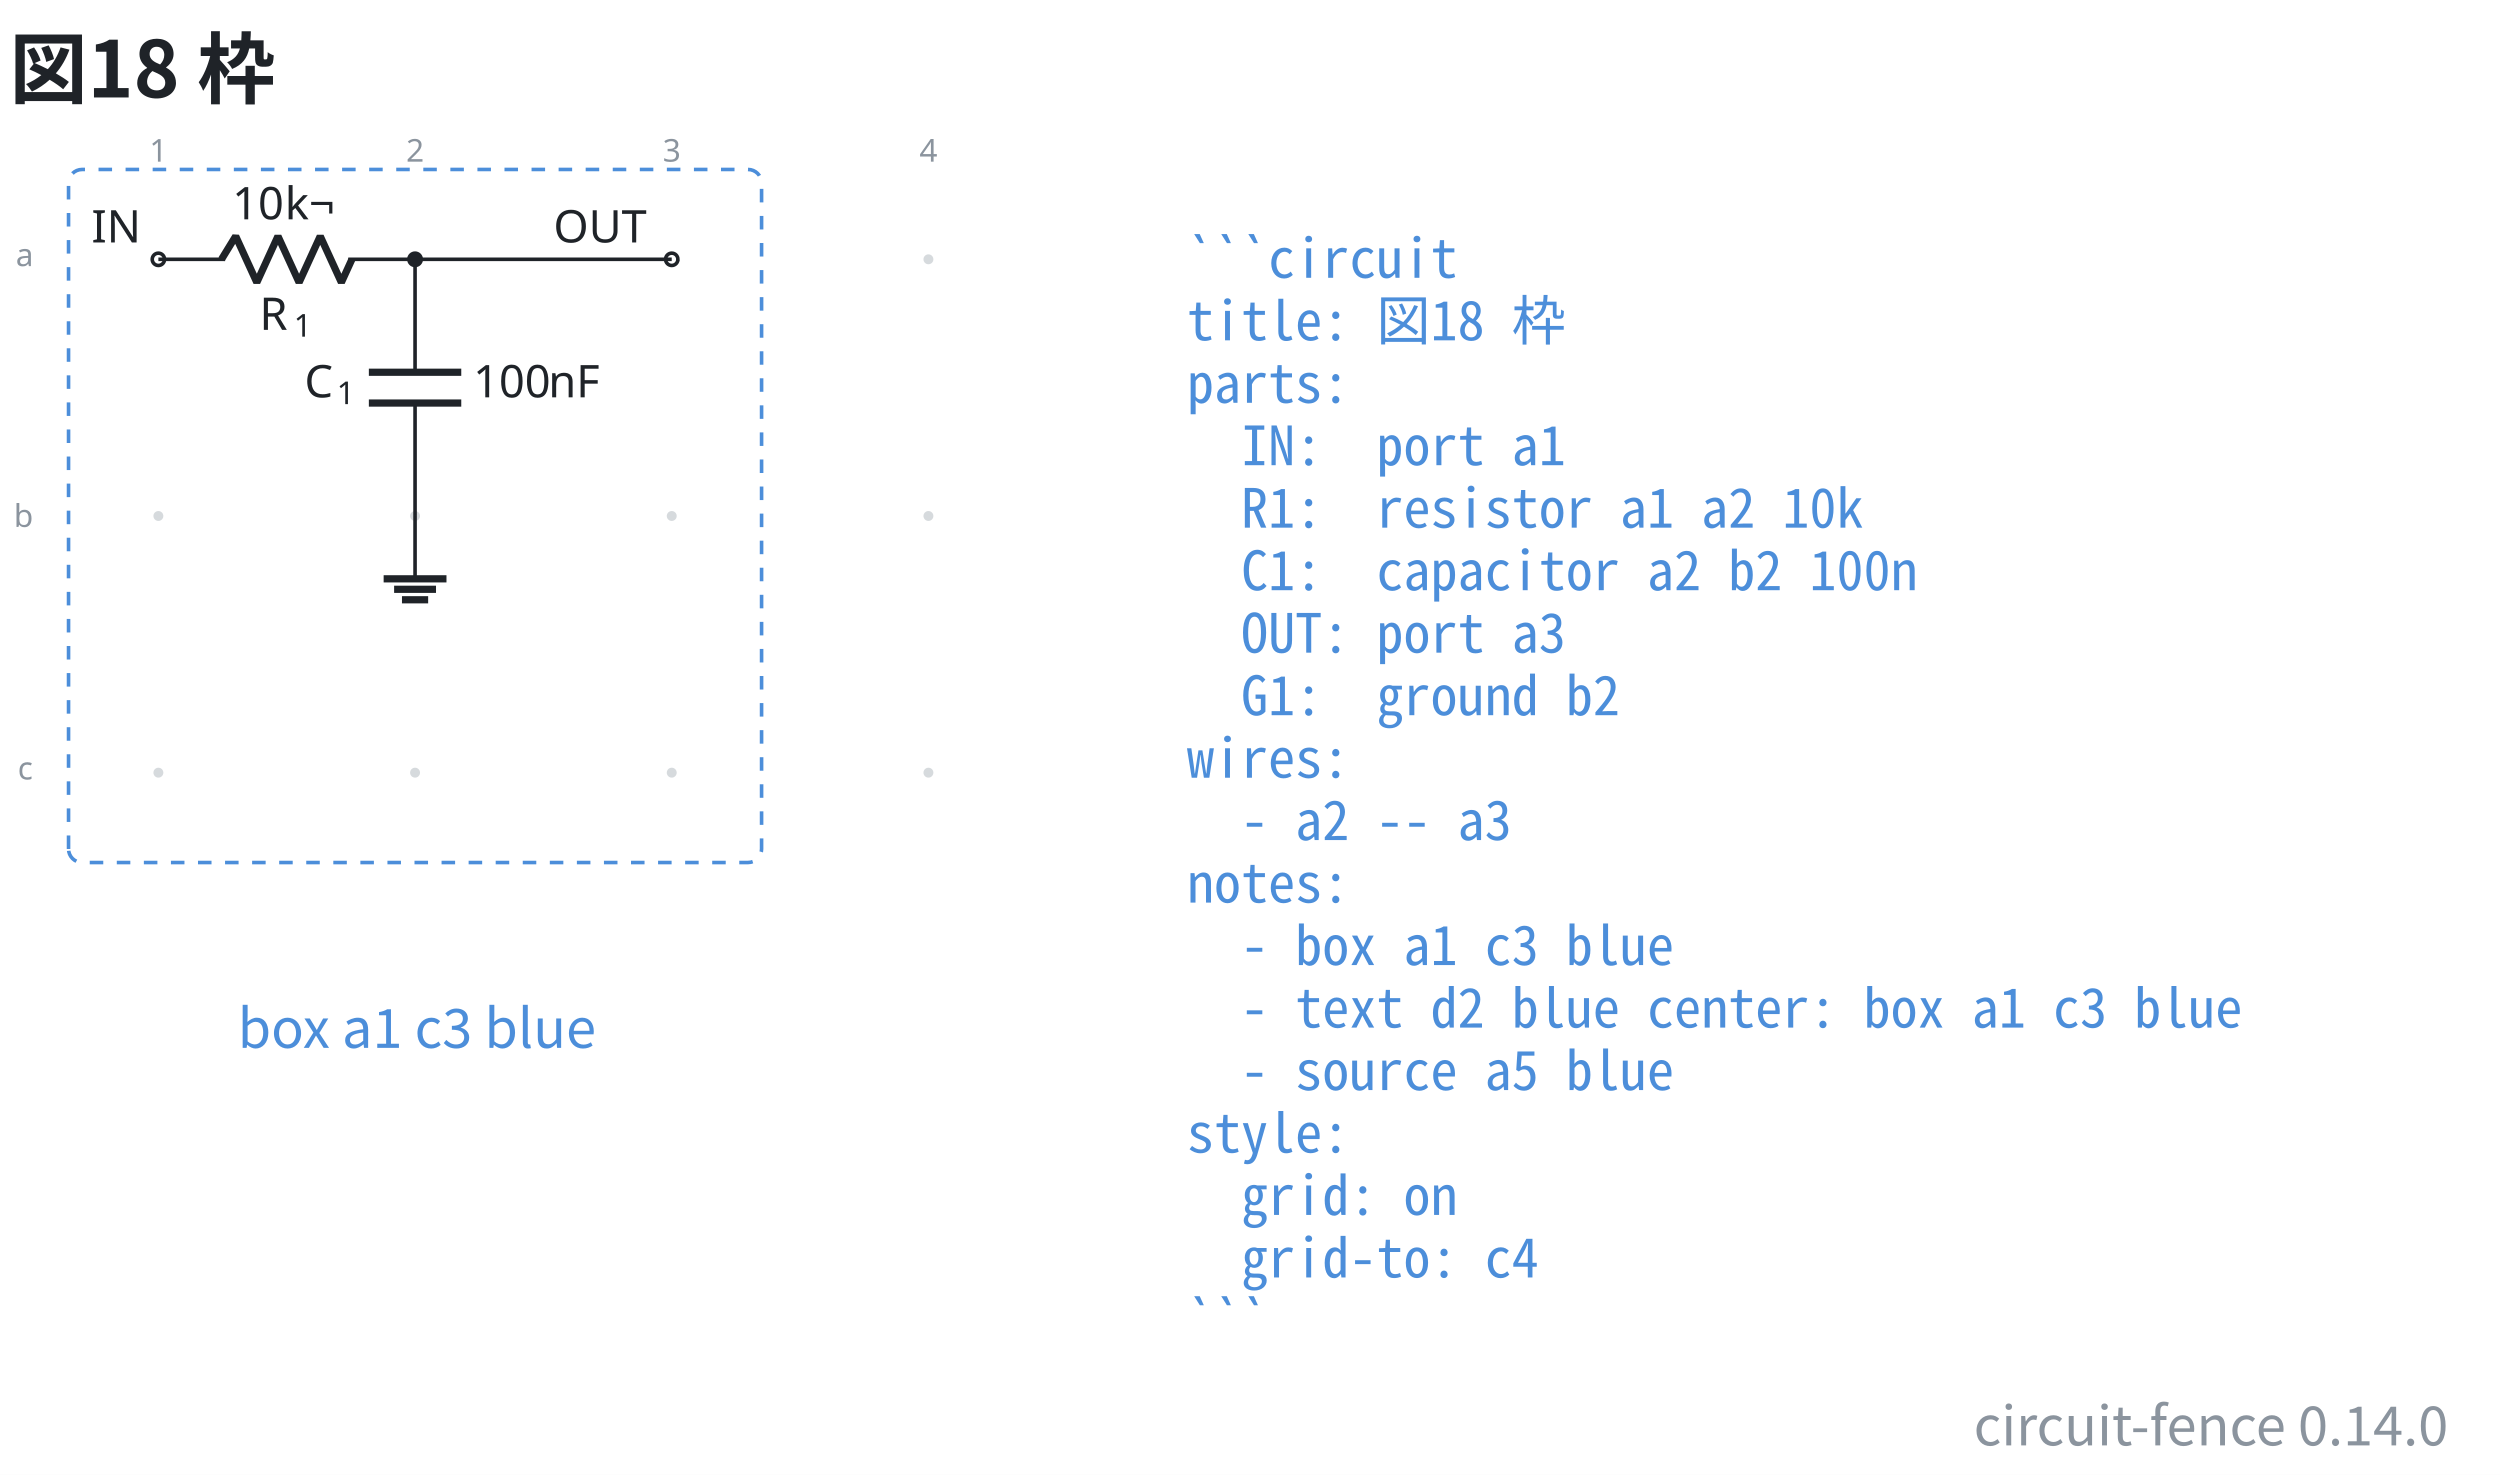
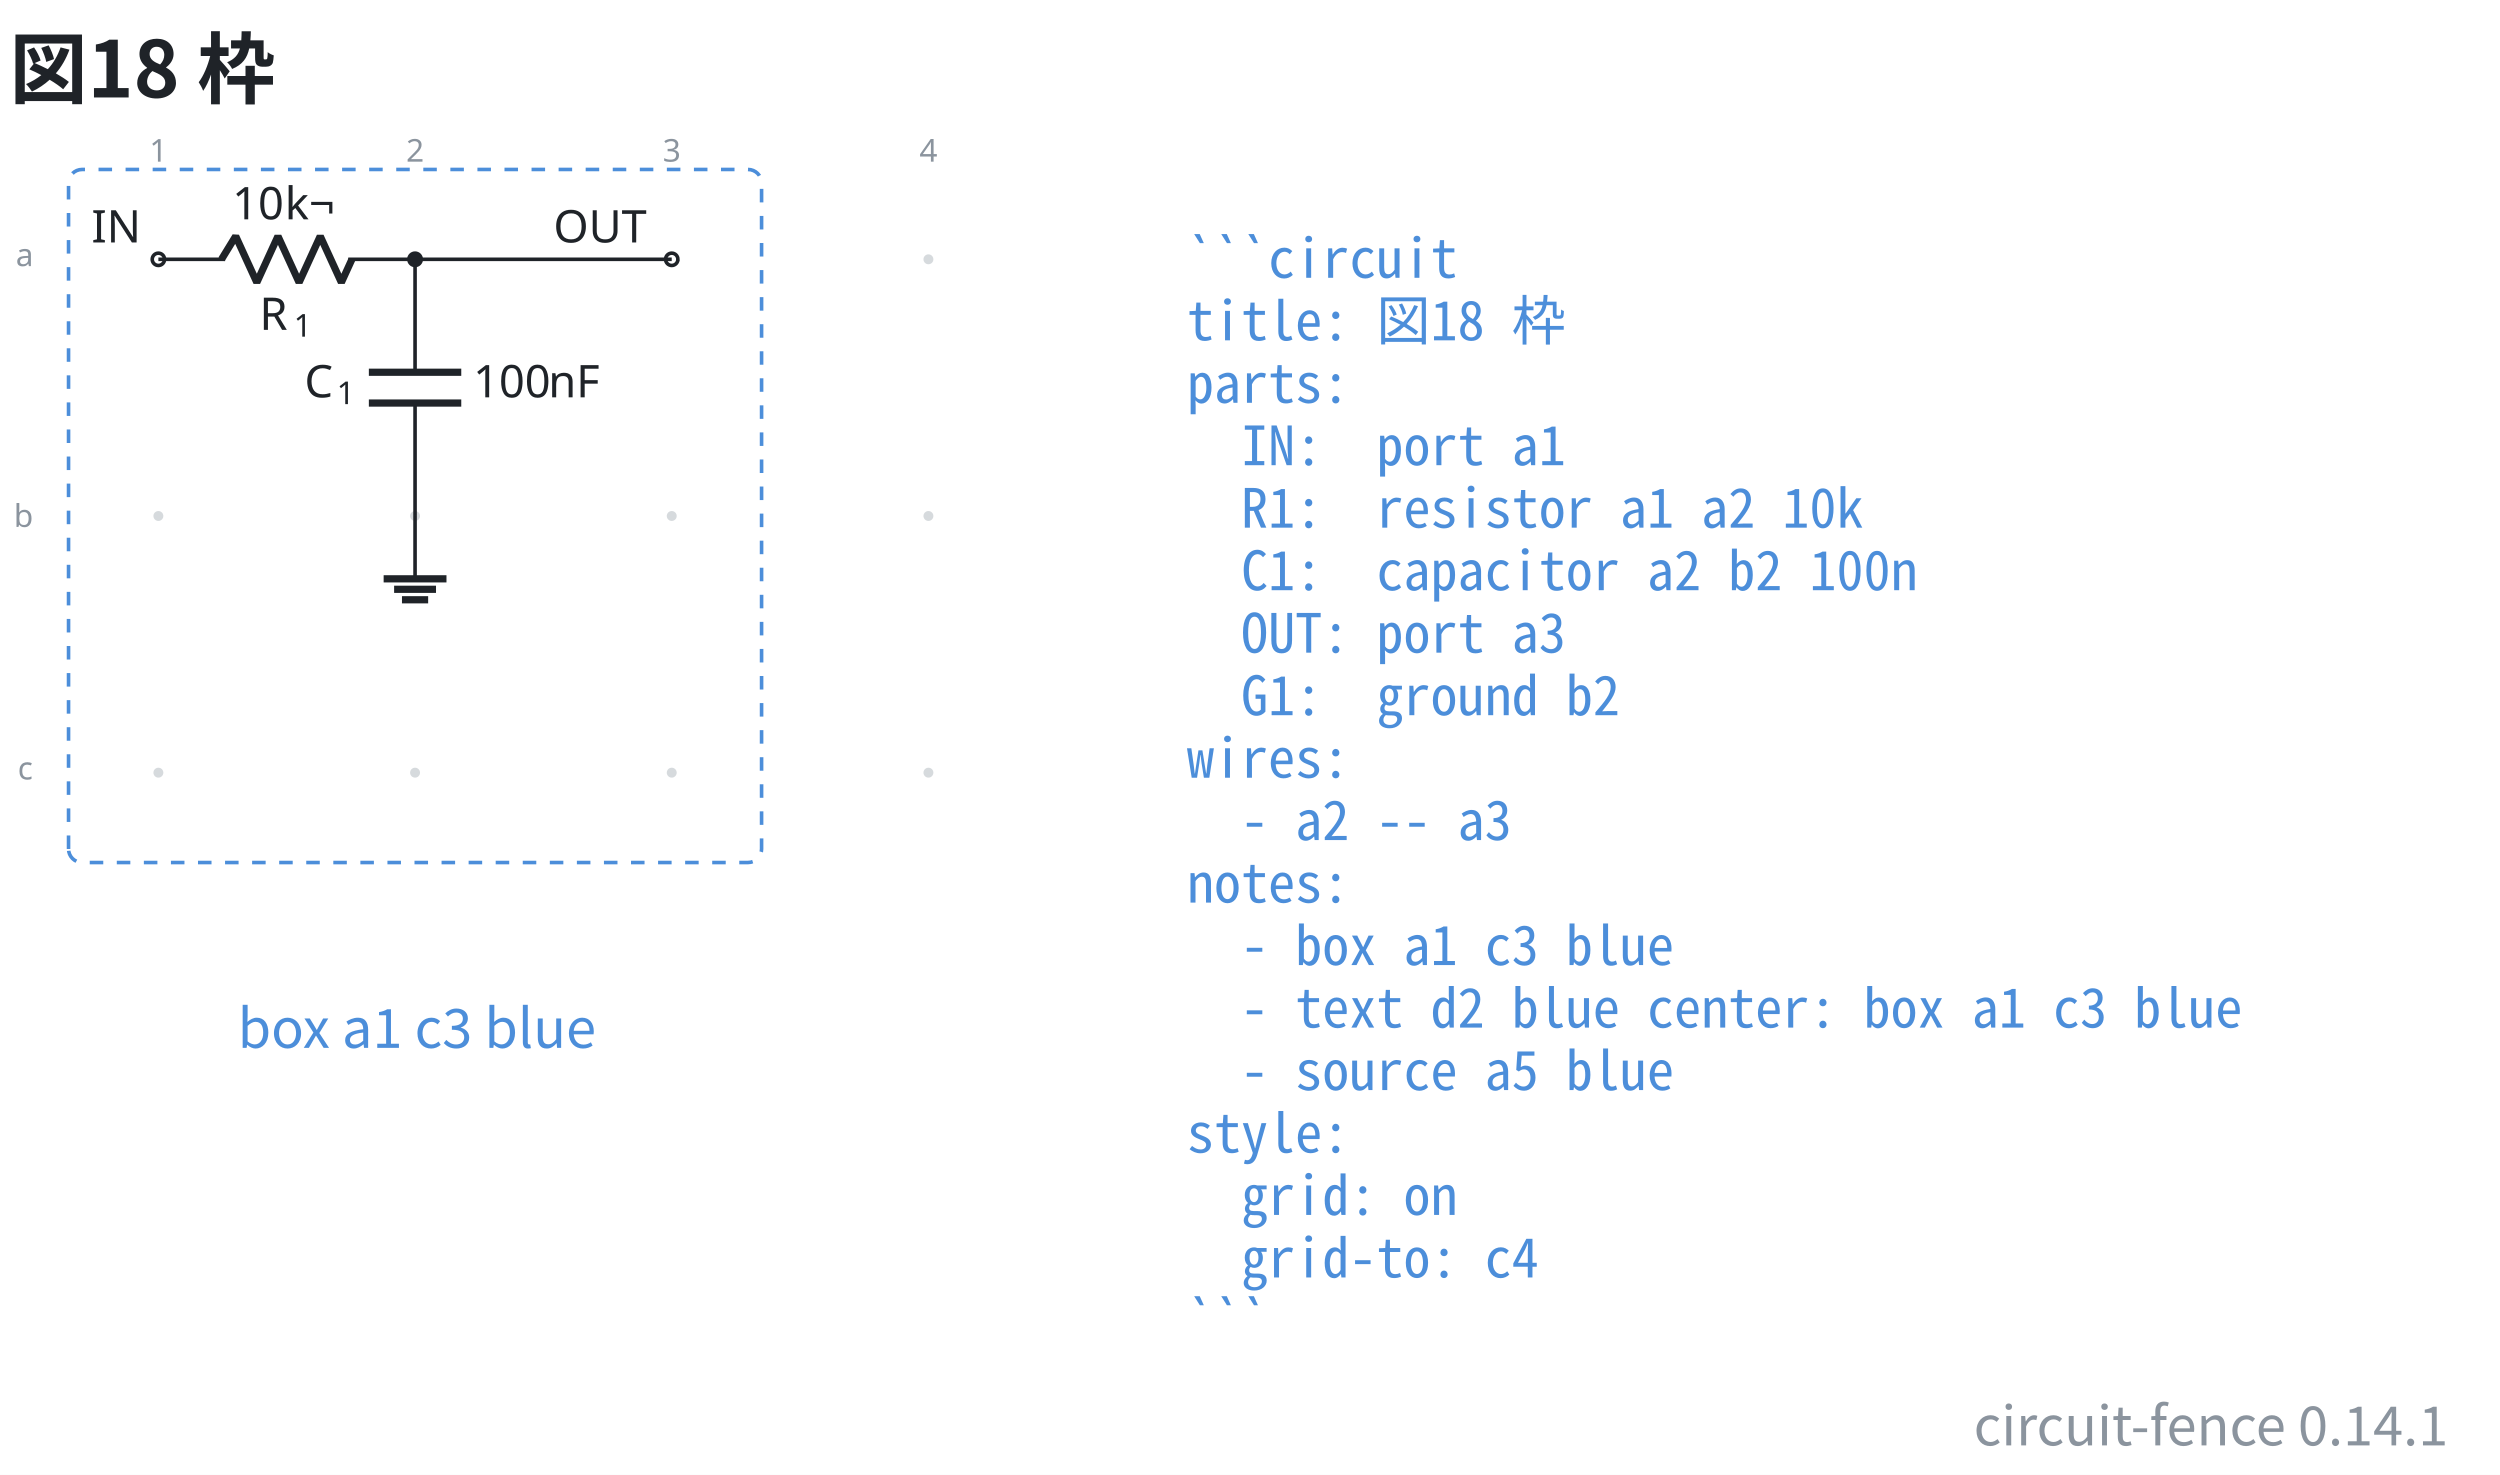
- <svg xmlns="http://www.w3.org/2000/svg" data-figure-paper="#ffffff" data-circuit-fence="0.14.0" fill="#1f2328" width="738.996" height="435.972" viewBox="-72 -72 554.247 326.979">
+ <svg xmlns="http://www.w3.org/2000/svg" data-figure-paper="#ffffff" data-circuit-fence="0.14.1" fill="#1f2328" width="738.996" height="435.972" viewBox="-72 -72 554.247 326.979">
  <rect x="-72" y="-72" width="554.247" height="326.979" fill="#ffffff" />
  <g stroke="#1f2328" stroke-miterlimit="10" stroke-width=".8">
    <path fill="#8b949e" fill-opacity=".35" stroke="none" stroke-opacity=".35" d="M-35.787-14.511a1.1 1.1 0 1 0-2.2 0 1.1 1.1 0 0 0 2.2 0M-35.787 42.394a1.1 1.1 0 1 0-2.2 0 1.1 1.1 0 0 0 2.2 0M-35.787 99.3a1.1 1.1 0 1 0-2.2 0 1.1 1.1 0 0 0 2.2 0M21.118-14.511a1.1 1.1 0 1 0-2.2 0 1.1 1.1 0 0 0 2.2 0M21.118 42.394a1.1 1.1 0 1 0-2.2 0 1.1 1.1 0 0 0 2.2 0M21.118 99.3a1.1 1.1 0 1 0-2.2 0 1.1 1.1 0 0 0 2.2 0M78.024-14.511a1.1 1.1 0 1 0-2.2 0 1.1 1.1 0 0 0 2.2 0M78.024 42.394a1.1 1.1 0 1 0-2.2 0 1.1 1.1 0 0 0 2.2 0M78.024 99.3a1.1 1.1 0 1 0-2.2 0 1.1 1.1 0 0 0 2.2 0M134.93-14.511a1.1 1.1 0 1 0-2.2 0 1.1 1.1 0 0 0 2.2 0M134.93 42.394a1.1 1.1 0 1 0-2.2 0 1.1 1.1 0 0 0 2.2 0M134.93 99.3a1.1 1.1 0 1 0-2.2 0 1.1 1.1 0 0 0 2.2 0m-1.1 0" />
    <g fill="#8b949e" stroke="#8b949e">
      <text x="-36.887" y="-14.511" fill="#8b949e" stroke="none" font-family="cmr7" font-size="7" transform="translate(-1.993 -21.645)">1</text>
    </g>
    <g fill="#8b949e" stroke="#8b949e">
      <text x="-36.887" y="-14.511" fill="#8b949e" stroke="none" font-family="cmr7" font-size="7" transform="translate(54.912 -21.645)">2</text>
    </g>
    <g fill="#8b949e" stroke="#8b949e">
      <text x="-36.887" y="-14.511" fill="#8b949e" stroke="none" font-family="cmr7" font-size="7" transform="translate(111.818 -21.645)">3</text>
    </g>
    <g fill="#8b949e" stroke="#8b949e">
      <text x="-36.887" y="-14.511" fill="#8b949e" stroke="none" font-family="cmr7" font-size="7" transform="translate(168.723 -21.645)">4</text>
    </g>
    <g fill="#8b949e" stroke="#8b949e">
      <text x="-36.887" y="-14.511" fill="#8b949e" stroke="none" font-family="cmr7" font-size="7" transform="translate(-31.62 1.507)">a</text>
    </g>
    <g fill="#8b949e" stroke="#8b949e">
      <text x="-36.887" y="-14.511" fill="#8b949e" stroke="none" font-family="cmr7" font-size="7" transform="translate(-32.05 59.336)">b</text>
    </g>
    <g fill="#8b949e" stroke="#8b949e">
      <text x="-36.887" y="-14.511" fill="#8b949e" stroke="none" font-family="cmr7" font-size="7" transform="translate(-31.189 115.318)">c</text>
    </g>
    <g fill="#ffffff">
      <path d="M-35.522-14.511a1.365 1.365 0 1 0-2.73 0 1.365 1.365 0 0 0 2.73 0Zm-1.365 0" />
    </g>
    <text x="-36.887" y="-14.511" stroke="none" font-family="cmr10" font-size="10" transform="translate(-14.844 -3.733)">IN</text>
    <path fill="none" d="M-36.887-14.511h.4m-.4 0h14.795m27.315 0h14.795m-.4 0h.4" />
    <g stroke-linejoin="bevel" stroke-width="1.6">
      <path fill="none" d="m-22.892-14.511 3.143-5.122 4.686 10.243 4.686-10.243L-5.692-9.39l4.686-10.243L3.68-9.39l2.343-5.121" />
    </g>
    <g stroke="none">
      <text x="-36.887" y="-14.511" font-family="cmmi10" font-size="10" transform="translate(22.413 15.648)">R</text>
      <text x="-29.294" y="-13.011" font-family="cmr7" font-size="7" transform="translate(22.413 15.648)">1</text>
    </g>
    <g stroke="none" font-family="cmr10" font-size="10">
      <text x="-36.887" y="-14.511" transform="translate(16.37 -8.863)">10</text>
      <text x="-25.221" y="-14.511" transform="translate(16.37 -8.863)">k¬</text>
    </g>
    <path fill="none" d="M20.018-14.511v.4m0-.4v25.038m0 6.829v25.038m0-.4v.4" />
    <g stroke-width="1.6">
      <path fill="none" d="M30.261 10.527H9.775m20.486 6.829H9.775" />
    </g>
    <g stroke="none">
      <text x="-36.887" y="-14.511" font-family="cmmi10" font-size="10" transform="translate(32.39 30.606)">C</text>
      <text x="-29.74" y="-13.011" font-family="cmr7" font-size="7" transform="translate(32.39 30.606)">1</text>
    </g>
    <g stroke="none" font-family="cmr10" font-size="10">
      <text x="-36.887" y="-14.511" transform="translate(69.787 30.606)">100</text>
      <text x="-20.22" y="-14.511" transform="translate(69.787 30.606)">nF</text>
    </g>
    <g fill="#ffffff">
      <path d="M78.29-14.511a1.365 1.365 0 1 0-2.732 0 1.365 1.365 0 0 0 2.731 0Zm-1.366 0" />
    </g>
    <text x="-36.887" y="-14.511" stroke="none" font-family="cmr10" font-size="10" transform="translate(87.578 -3.733)">OUT</text>
    <path fill="none" d="M20.018 42.394v13.93" />
    <path fill="none" stroke-width="1.6" d="M13.053 56.325h13.93m-11.608 2.321h9.287m-7.546 2.322h5.804" />
    <path fill="none" d="M20.018-14.511h56.906" />
    <path d="M21.384-14.511a1.365 1.365 0 1 0-2.731 0 1.365 1.365 0 0 0 2.73 0Zm-1.366 0" />
    <path fill="none" stroke="#4c8eda" stroke-dasharray="3.0,3.0" d="M-56.804 116.217V-31.428a3 3 0 0 1 3-3H93.841a3 3 0 0 1 3 3v147.645a3 3 0 0 1-3 3H-53.804a3 3 0 0 1-3-3ZM96.841-34.428" />
    <g>
      <text x="-36.887" y="-14.511" fill="#4c8eda" stroke="none" font-family="'Noto Sans CJK JP','Noto Sans JP','Hiragino Sans','Yu Gothic',sans-serif" font-size="12" transform="translate(57.305 174.816)" text-anchor="middle">box a1 c3 blue</text>
    </g>
    <g>
      <text x="-36.887" y="-14.511" fill="#4c8eda" stroke="none" font-family="'Noto Sans Mono CJK JP',ui-monospace,'SFMono-Regular',Consolas,'Liberation Mono',monospace" font-size="12" transform="translate(228.022 4.1)" xml:space="preserve">```circuit</text>
    </g>
    <g>
      <text x="-36.887" y="-14.511" fill="#4c8eda" stroke="none" font-family="'Noto Sans Mono CJK JP',ui-monospace,'SFMono-Regular',Consolas,'Liberation Mono',monospace" font-size="12" transform="translate(228.022 17.956)" xml:space="preserve">title: 図18 枠</text>
    </g>
    <g>
      <text x="-36.887" y="-14.511" fill="#4c8eda" stroke="none" font-family="'Noto Sans Mono CJK JP',ui-monospace,'SFMono-Regular',Consolas,'Liberation Mono',monospace" font-size="12" transform="translate(228.022 31.813)" xml:space="preserve">parts:</text>
    </g>
    <g>
      <text x="-36.887" y="-14.511" fill="#4c8eda" stroke="none" font-family="'Noto Sans Mono CJK JP',ui-monospace,'SFMono-Regular',Consolas,'Liberation Mono',monospace" font-size="12" transform="translate(228.022 45.641)" xml:space="preserve">  IN:  port a1</text>
    </g>
    <g>
      <text x="-36.887" y="-14.511" fill="#4c8eda" stroke="none" font-family="'Noto Sans Mono CJK JP',ui-monospace,'SFMono-Regular',Consolas,'Liberation Mono',monospace" font-size="12" transform="translate(228.022 59.498)" xml:space="preserve">  R1:  resistor a1 a2 10k</text>
    </g>
    <g>
      <text x="-36.887" y="-14.511" fill="#4c8eda" stroke="none" font-family="'Noto Sans Mono CJK JP',ui-monospace,'SFMono-Regular',Consolas,'Liberation Mono',monospace" font-size="12" transform="translate(228.022 73.354)" xml:space="preserve">  C1:  capacitor a2 b2 100n</text>
    </g>
    <g>
      <text x="-36.887" y="-14.511" fill="#4c8eda" stroke="none" font-family="'Noto Sans Mono CJK JP',ui-monospace,'SFMono-Regular',Consolas,'Liberation Mono',monospace" font-size="12" transform="translate(228.022 87.21)" xml:space="preserve">  OUT: port a3</text>
    </g>
    <g>
      <text x="-36.887" y="-14.511" fill="#4c8eda" stroke="none" font-family="'Noto Sans Mono CJK JP',ui-monospace,'SFMono-Regular',Consolas,'Liberation Mono',monospace" font-size="12" transform="translate(228.022 101.067)" xml:space="preserve">  G1:  ground b2</text>
    </g>
    <g>
      <text x="-36.887" y="-14.511" fill="#4c8eda" stroke="none" font-family="'Noto Sans Mono CJK JP',ui-monospace,'SFMono-Regular',Consolas,'Liberation Mono',monospace" font-size="12" transform="translate(228.022 114.924)" xml:space="preserve">wires:</text>
    </g>
    <g>
      <text x="-36.887" y="-14.511" fill="#4c8eda" stroke="none" font-family="'Noto Sans Mono CJK JP',ui-monospace,'SFMono-Regular',Consolas,'Liberation Mono',monospace" font-size="12" transform="translate(228.022 128.751)" xml:space="preserve">  - a2 -- a3</text>
    </g>
    <g>
      <text x="-36.887" y="-14.511" fill="#4c8eda" stroke="none" font-family="'Noto Sans Mono CJK JP',ui-monospace,'SFMono-Regular',Consolas,'Liberation Mono',monospace" font-size="12" transform="translate(228.022 142.608)" xml:space="preserve">notes:</text>
    </g>
    <g>
      <text x="-36.887" y="-14.511" fill="#4c8eda" stroke="none" font-family="'Noto Sans Mono CJK JP',ui-monospace,'SFMono-Regular',Consolas,'Liberation Mono',monospace" font-size="12" transform="translate(228.022 156.464)" xml:space="preserve">  - box a1 c3 blue</text>
    </g>
    <g>
      <text x="-36.887" y="-14.511" fill="#4c8eda" stroke="none" font-family="'Noto Sans Mono CJK JP',ui-monospace,'SFMono-Regular',Consolas,'Liberation Mono',monospace" font-size="12" transform="translate(228.022 170.32)" xml:space="preserve">  - text d2 blue center: box a1 c3 blue</text>
    </g>
    <g>
      <text x="-36.887" y="-14.511" fill="#4c8eda" stroke="none" font-family="'Noto Sans Mono CJK JP',ui-monospace,'SFMono-Regular',Consolas,'Liberation Mono',monospace" font-size="12" transform="translate(228.022 184.177)" xml:space="preserve">  - source a5 blue</text>
    </g>
    <g>
      <text x="-36.887" y="-14.511" fill="#4c8eda" stroke="none" font-family="'Noto Sans Mono CJK JP',ui-monospace,'SFMono-Regular',Consolas,'Liberation Mono',monospace" font-size="12" transform="translate(228.022 198.034)" xml:space="preserve">style:</text>
    </g>
    <g>
      <text x="-36.887" y="-14.511" fill="#4c8eda" stroke="none" font-family="'Noto Sans Mono CJK JP',ui-monospace,'SFMono-Regular',Consolas,'Liberation Mono',monospace" font-size="12" transform="translate(228.022 211.862)" xml:space="preserve">  grid: on</text>
    </g>
    <g>
      <text x="-36.887" y="-14.511" fill="#4c8eda" stroke="none" font-family="'Noto Sans Mono CJK JP',ui-monospace,'SFMono-Regular',Consolas,'Liberation Mono',monospace" font-size="12" transform="translate(228.022 225.718)" xml:space="preserve">  grid-to: c4</text>
    </g>
    <g>
      <text x="-36.887" y="-14.511" fill="#4c8eda" stroke="none" font-family="'Noto Sans Mono CJK JP',ui-monospace,'SFMono-Regular',Consolas,'Liberation Mono',monospace" font-size="12" transform="translate(228.022 239.575)" xml:space="preserve">```</text>
    </g>
    <g>
      <text x="-36.887" y="-14.511" fill="#1f2328" stroke="none" font-family="'Noto Sans CJK JP','Noto Sans JP','Hiragino Sans','Yu Gothic',sans-serif" font-size="17.28" transform="translate(-32.983 -35.889)" font-weight="bold">図18 枠</text>
    </g>
    <g>
-       <text x="-36.887" y="-14.511" fill="#8b949e" stroke="none" font-family="'Noto Sans CJK JP','Noto Sans JP','Hiragino Sans','Yu Gothic',sans-serif" font-size="12" transform="translate(507.656 262.947)" text-anchor="end">circuit-fence 0.14.0</text>
+       <text x="-36.887" y="-14.511" fill="#8b949e" stroke="none" font-family="'Noto Sans CJK JP','Noto Sans JP','Hiragino Sans','Yu Gothic',sans-serif" font-size="12" transform="translate(507.656 262.947)" text-anchor="end">circuit-fence 0.14.1</text>
    </g>
  </g>
</svg>
